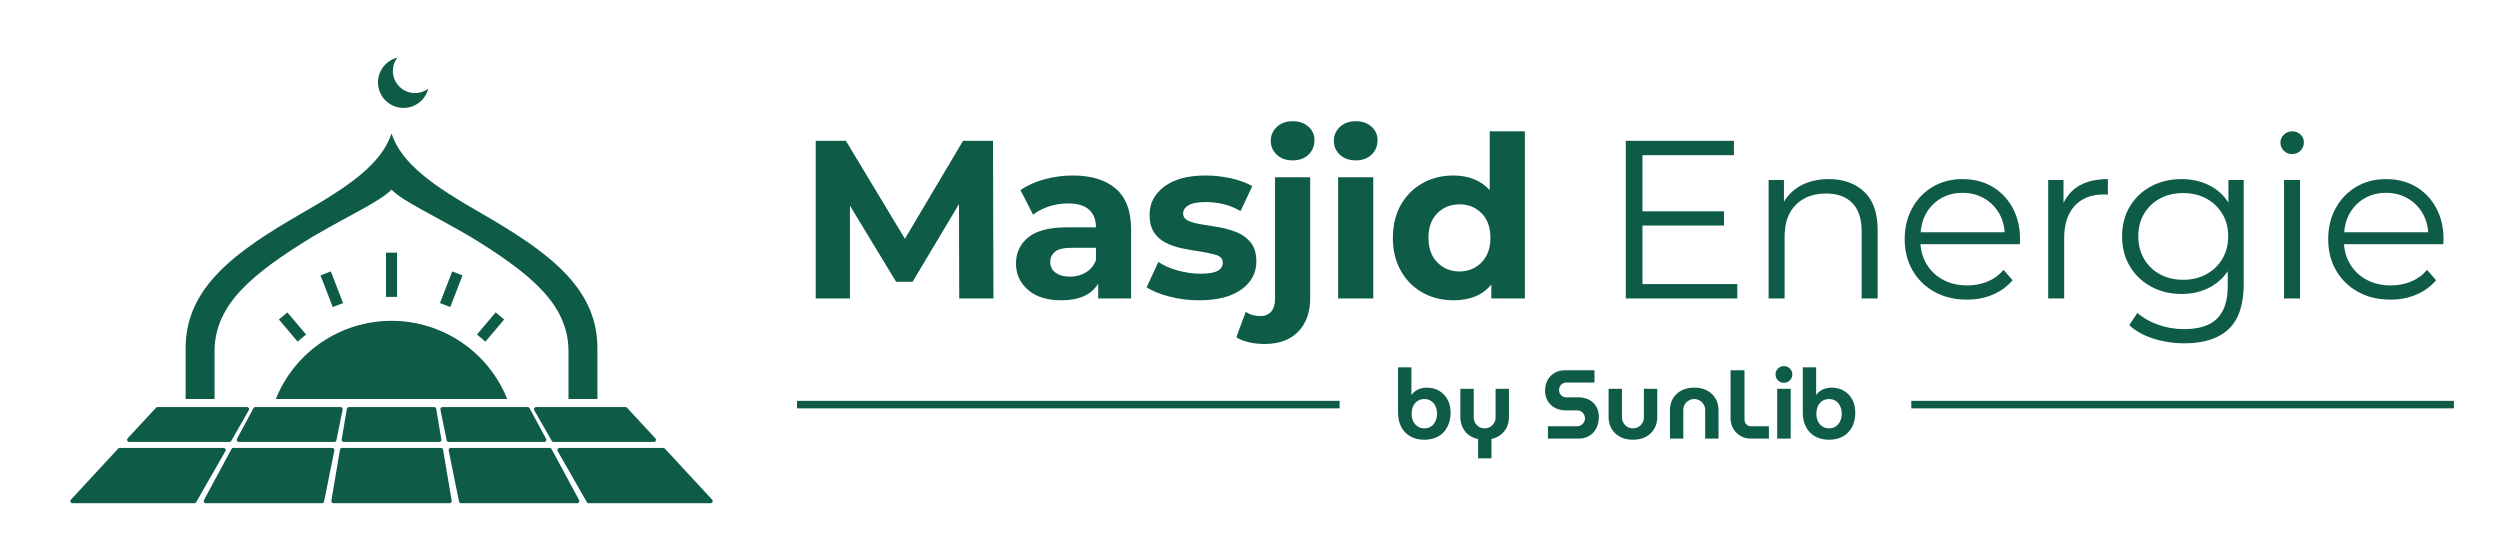
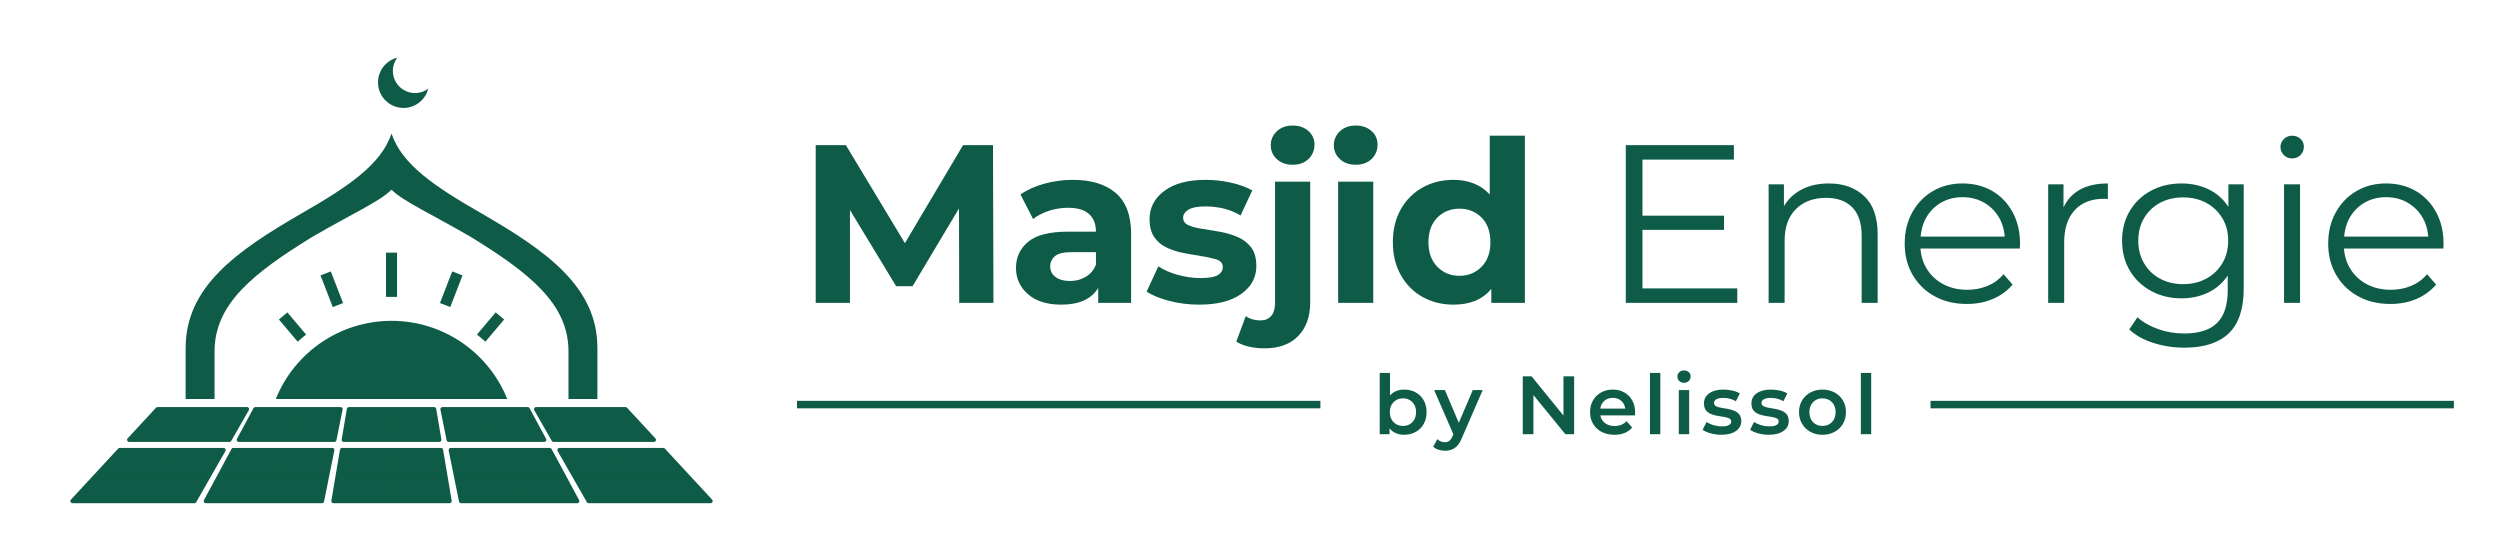
<svg xmlns="http://www.w3.org/2000/svg" viewBox="-6 -6 332.65 74.54" width="1331" height="298">
  <svg x="0" y="0" width="92" height="62.542" viewBox="0 0 406 276">
    <path d="M206.4 7.4A15 15 0 1 0 224.6 25.6A13 13 0 0 1 206.4 7.4Z" fill="#0e5c47" />
    <path d="M82 208L82 178C82 142 112 121 150 99C178 83 197 70 203 52C209 70 228 83 256 99C294 121 324 142 324 178L324 208L307 208L307 180C307 152 284 134 250 113C226 99 210 92 203 85C196 92 180 99 156 113C122 134 99 152 99 180L99 208Z" fill="#0e5c47" />
    <g stroke="#0e5c47" stroke-width="6.5">
      <line x1="203" y1="148" x2="203" y2="122" />
      <line x1="171.5" y1="152.8" x2="164.3" y2="134.2" />
      <line x1="234.5" y1="152.8" x2="241.7" y2="134.2" />
      <line x1="150.3" y1="172.2" x2="139.3" y2="159.2" />
      <line x1="255.7" y1="172.2" x2="266.7" y2="159.2" />
    </g>
    <path d="M135 208A73.3 73.3 0 0 1 271 208Z" fill="#0e5c47" />
    <g fill="#0e5c47" stroke="#0e5c47" stroke-width="2.5" stroke-linejoin="round">
      <polygon points="65.5,214 118.03,214 107.73,232 48.83,232" />
      <polygon points="122.98,214 173.03,214 169.39,232 113.28,232" />
      <polygon points="177.98,214 228.03,214 231.06,232 174.94,232" />
      <polygon points="232.97,214 283.02,214 292.73,232 236.61,232" />
      <polygon points="287.98,214 340.5,214 357.17,232 298.27,232" />
    </g>
    <g fill="#0e5c47" stroke="#0e5c47" stroke-width="2.5" stroke-linejoin="round">
      <polygon points="43.28,238 104.29,238 87.13,268 15.5,268" />
      <polygon points="110.04,238 168.18,238 162.13,268 93.88,268" />
      <polygon points="173.93,238 232.07,238 237.13,268 168.88,268" />
      <polygon points="237.82,238 295.96,238 312.13,268 243.88,268" />
      <polygon points="301.71,238 362.72,238 390.5,268 318.88,268" />
    </g>
    <g stroke="#0e5c47" stroke-opacity="0.35" stroke-width="1.6">
      <line x1="90.26" y1="216" x2="79.78" y2="230" />
      <line x1="147.26" y1="216" x2="142.07" y2="230" />
      <line x1="203" y1="216" x2="203" y2="230" />
      <line x1="258.74" y1="216" x2="263.93" y2="230" />
      <line x1="315.74" y1="216" x2="326.22" y2="230" />
      <line x1="72.29" y1="240" x2="52.81" y2="266" />
      <line x1="138.37" y1="240" x2="128.74" y2="266" />
      <line x1="203" y1="240" x2="203" y2="266" />
      <line x1="267.63" y1="240" x2="277.26" y2="266" />
      <line x1="333.71" y1="240" x2="353.19" y2="266" />
      <line x1="31.39" y1="253" x2="93.71" y2="253" />
      <line x1="103.96" y1="253" x2="163.15" y2="253" />
      <line x1="173.4" y1="253" x2="232.6" y2="253" />
      <line x1="242.85" y1="253" x2="302.04" y2="253" />
      <line x1="312.29" y1="253" x2="374.61" y2="253" />
    </g>
  </svg>
-   <path fill="#0e5c47" d="M107.05 33.75L102.49 33.75L102.49 12.75L106.51 12.75L114.37 25.80L122.11 12.75L126.10 12.75L126.16 33.75L121.60 33.75L121.57 21.18L115.39 31.53L113.20 31.53L107.05 21.39L107.05 33.75ZM144.49 33.75L140.11 33.75L140.11 31.77Q138.76 33.99 135.19 33.99L135.19 33.99Q132.34 33.99 130.75 32.59Q129.16 31.20 129.16 29.10L129.16 29.10Q129.16 26.97 130.78 25.62Q132.40 24.27 136.09 24.27L136.09 24.27L139.81 24.27L139.81 24.27Q139.81 22.77 138.90 21.93Q137.98 21.09 136.09 21.09L136.09 21.09Q134.80 21.09 133.56 21.49Q132.31 21.90 131.44 22.59L131.44 22.59L129.76 19.32Q131.08 18.39 132.94 17.88Q134.80 17.37 136.72 17.37L136.72 17.37Q140.41 17.37 142.45 19.12Q144.49 20.88 144.49 24.54L144.49 24.54L144.49 33.75ZM139.81 28.65L139.81 28.65L139.81 27.00L136.60 27.00Q134.95 27.00 134.34 27.54Q133.72 28.08 133.72 28.89L133.72 28.89Q133.72 29.79 134.43 30.31Q135.13 30.84 136.36 30.84L136.36 30.84Q137.53 30.84 138.46 30.28Q139.39 29.73 139.81 28.65ZM153.55 33.99L153.55 33.99Q151.48 33.99 149.58 33.49Q147.67 33.00 146.56 32.25L146.56 32.25L148.12 28.89Q149.20 29.61 150.73 30.03Q152.26 30.45 153.73 30.45L153.73 30.45Q155.35 30.45 156.03 30.06Q156.70 29.67 156.70 28.98L156.70 28.98Q156.70 28.20 155.74 27.93Q154.78 27.66 153.43 27.45L153.43 27.45Q152.35 27.30 151.22 27.06Q150.10 26.82 149.13 26.34Q148.15 25.86 147.55 24.96Q146.95 24.06 146.95 22.59L146.95 22.59Q146.95 20.31 148.92 18.84Q150.88 17.37 154.42 17.37L154.42 17.37Q156.07 17.37 157.77 17.74Q159.46 18.12 160.63 18.78L160.63 18.78L159.07 22.11Q157.87 21.42 156.70 21.16Q155.53 20.91 154.42 20.91L154.42 20.91Q152.83 20.91 152.13 21.34Q151.42 21.78 151.42 22.41L151.42 22.41Q151.42 23.10 152.13 23.41Q152.83 23.73 153.94 23.89Q155.05 24.06 156.30 24.28Q157.54 24.51 158.65 24.97Q159.76 25.44 160.47 26.35Q161.17 27.27 161.17 28.86L161.17 28.86Q161.17 31.11 159.18 32.55Q157.18 33.99 153.55 33.99ZM162.25 39.81L162.25 39.81Q161.17 39.81 160.18 39.58Q159.19 39.36 158.50 38.91L158.50 38.91L159.76 35.52Q160.57 36.09 161.74 36.09L161.74 36.09Q162.61 36.09 163.14 35.50Q163.66 34.92 163.66 33.75L163.66 33.75L163.66 17.61L168.34 17.61L168.34 33.72Q168.34 36.51 166.75 38.16Q165.16 39.81 162.25 39.81ZM166.00 15.36L166.00 15.36Q164.71 15.36 163.90 14.61Q163.09 13.86 163.09 12.75L163.09 12.75Q163.09 11.67 163.90 10.90Q164.71 10.14 166.00 10.14L166.00 10.14Q167.29 10.14 168.10 10.86Q168.91 11.58 168.91 12.66L168.91 12.66Q168.91 13.83 168.12 14.59Q167.32 15.36 166.00 15.36ZM176.74 33.75L172.06 33.75L172.06 17.61L176.74 17.61L176.74 33.75ZM174.40 15.36L174.40 15.36Q173.11 15.36 172.30 14.61Q171.49 13.86 171.49 12.75L171.49 12.75Q171.49 11.67 172.30 10.90Q173.11 10.14 174.40 10.14L174.40 10.14Q175.69 10.14 176.50 10.86Q177.31 11.58 177.31 12.66L177.31 12.66Q177.31 13.83 176.52 14.59Q175.72 15.36 174.40 15.36ZM187.42 33.99L187.42 33.99Q185.14 33.99 183.31 32.97Q181.48 31.95 180.42 30.07Q179.35 28.20 179.35 25.68L179.35 25.68Q179.35 23.13 180.42 21.27Q181.48 19.41 183.31 18.39Q185.14 17.37 187.42 17.37L187.42 17.37Q188.89 17.37 190.12 17.85Q191.35 18.33 192.25 19.32L192.25 19.32L192.25 11.49L196.93 11.49L196.93 33.75L192.46 33.75L192.46 31.89Q190.75 33.99 187.42 33.99ZM188.23 30.15L188.23 30.15Q189.97 30.15 191.16 28.95Q192.34 27.75 192.34 25.68L192.34 25.68Q192.34 23.58 191.16 22.39Q189.97 21.21 188.23 21.21L188.23 21.21Q186.46 21.21 185.28 22.39Q184.09 23.58 184.09 25.68L184.09 25.68Q184.09 27.75 185.28 28.95Q186.46 30.15 188.23 30.15Z" />
-   <path fill="#0e5c47" d="M225.22 33.75L210.37 33.75L210.37 12.75L224.77 12.75L224.77 14.67L212.59 14.67L212.59 22.14L223.45 22.14L223.45 24.03L212.59 24.03L212.59 31.83L225.22 31.83L225.22 33.75ZM231.52 33.75L229.39 33.75L229.39 17.97L231.43 17.97L231.43 20.88Q232.27 19.44 233.82 18.64Q235.36 17.85 237.43 17.85L237.43 17.85Q240.31 17.85 242.11 19.53Q243.91 21.21 243.91 24.60L243.91 24.60L243.91 33.75L241.78 33.75L241.78 24.81Q241.78 22.32 240.54 21.04Q239.29 19.77 237.04 19.77L237.04 19.77Q234.52 19.77 233.02 21.27Q231.52 22.77 231.52 25.47L231.52 25.47L231.52 33.75ZM255.79 33.90L255.79 33.90Q253.33 33.90 251.47 32.86Q249.61 31.83 248.56 30.01Q247.51 28.20 247.51 25.86L247.51 25.86Q247.51 23.52 248.52 21.70Q249.52 19.89 251.26 18.87Q253.00 17.85 255.22 17.85L255.22 17.85Q257.44 17.85 259.17 18.85Q260.89 19.86 261.88 21.67Q262.87 23.49 262.87 25.86L262.87 25.86Q262.87 26.01 262.86 26.17Q262.84 26.34 262.84 26.52L262.84 26.52L249.61 26.52Q249.73 28.14 250.56 29.38Q251.38 30.63 252.75 31.32Q254.11 32.01 255.85 32.01L255.85 32.01Q257.29 32.01 258.54 31.50Q259.78 30.99 260.68 29.94L260.68 29.94L261.88 31.32Q260.80 32.58 259.24 33.24Q257.68 33.90 255.79 33.90ZM249.64 24.93L249.64 24.93L260.83 24.93Q260.71 23.37 259.96 22.20Q259.21 21.03 257.98 20.35Q256.75 19.68 255.22 19.68L255.22 19.68Q253.69 19.68 252.48 20.34Q251.26 21.00 250.51 22.18Q249.76 23.37 249.64 24.93ZM268.75 33.75L266.62 33.75L266.62 17.97L268.66 17.97L268.66 21.03Q270.19 17.85 274.57 17.85L274.57 17.85L274.57 19.92Q274.42 19.92 274.30 19.90Q274.18 19.89 274.06 19.89L274.06 19.89Q271.57 19.89 270.16 21.40Q268.75 22.92 268.75 25.71L268.75 25.71L268.75 33.75ZM284.77 39.72L284.77 39.72Q282.61 39.72 280.63 39.09Q278.65 38.46 277.42 37.29L277.42 37.29L278.50 35.67Q279.61 36.66 281.25 37.24Q282.88 37.83 284.71 37.83L284.71 37.83Q287.71 37.83 289.12 36.42Q290.53 35.01 290.53 32.10L290.53 32.10L290.53 30.12Q289.54 31.59 287.94 32.37Q286.33 33.15 284.38 33.15L284.38 33.15Q282.13 33.15 280.33 32.17Q278.53 31.20 277.50 29.47Q276.46 27.75 276.46 25.47L276.46 25.47Q276.46 23.22 277.50 21.49Q278.53 19.77 280.33 18.81Q282.13 17.85 284.38 17.85L284.38 17.85Q286.36 17.85 288.00 18.64Q289.63 19.44 290.62 20.97L290.62 20.97L290.62 17.97L292.66 17.97L292.66 31.83Q292.66 35.91 290.67 37.81Q288.67 39.72 284.77 39.72ZM284.59 31.26L284.59 31.26Q286.33 31.26 287.68 30.52Q289.03 29.79 289.81 28.48Q290.59 27.18 290.59 25.47L290.59 25.47Q290.59 23.76 289.81 22.47Q289.03 21.18 287.68 20.44Q286.33 19.71 284.59 19.71L284.59 19.71Q282.85 19.71 281.50 20.44Q280.15 21.18 279.39 22.47Q278.62 23.76 278.62 25.47L278.62 25.47Q278.62 27.18 279.39 28.48Q280.15 29.79 281.50 30.52Q282.85 31.26 284.59 31.26ZM300.16 33.75L298.03 33.75L298.03 17.97L300.16 17.97L300.16 33.75ZM299.11 14.52L299.11 14.52Q298.45 14.52 298.00 14.07Q297.55 13.62 297.55 12.99L297.55 12.99Q297.55 12.39 298.00 11.94Q298.45 11.49 299.11 11.49L299.11 11.49Q299.77 11.49 300.22 11.91Q300.67 12.33 300.67 12.96L300.67 12.96Q300.67 13.62 300.22 14.07Q299.77 14.52 299.11 14.52ZM312.19 33.90L312.19 33.90Q309.73 33.90 307.87 32.86Q306.01 31.83 304.96 30.01Q303.91 28.20 303.91 25.86L303.91 25.86Q303.91 23.52 304.92 21.70Q305.92 19.89 307.66 18.87Q309.40 17.85 311.62 17.85L311.62 17.85Q313.84 17.85 315.57 18.85Q317.29 19.86 318.28 21.67Q319.27 23.49 319.27 25.86L319.27 25.86Q319.27 26.01 319.26 26.17Q319.24 26.34 319.24 26.52L319.24 26.52L306.01 26.52Q306.13 28.14 306.96 29.38Q307.78 30.63 309.15 31.32Q310.51 32.01 312.25 32.01L312.25 32.01Q313.69 32.01 314.94 31.50Q316.18 30.99 317.08 29.94L317.08 29.94L318.28 31.32Q317.20 32.58 315.64 33.24Q314.08 33.90 312.19 33.90ZM306.04 24.93L306.04 24.93L317.23 24.93Q317.11 23.37 316.36 22.20Q315.61 21.03 314.38 20.35Q313.15 19.68 311.62 19.68L311.62 19.68Q310.09 19.68 308.88 20.34Q307.66 21.00 306.91 22.18Q306.16 23.37 306.04 24.93Z" />
-   <path fill="#0e5c47" d="M183.54 52.56L183.54 52.56Q182.47 52.56 181.69 52.12Q180.90 51.68 180.47 50.86Q180.04 50.05 180.04 48.96L180.04 48.96L180.04 42.92L181.82 42.92L181.82 46.59L181.84 46.59Q182.04 46.30 182.35 46.07Q182.65 45.85 183.04 45.74Q183.42 45.62 183.84 45.62L183.84 45.62Q184.81 45.62 185.53 46.05Q186.24 46.48 186.64 47.22Q187.04 47.97 187.04 48.96L187.04 48.96Q187.04 49.74 186.80 50.40Q186.57 51.05 186.13 51.54Q185.68 52.03 185.03 52.29Q184.38 52.56 183.54 52.56ZM183.54 51.04L183.54 51.04Q184.07 51.04 184.45 50.78Q184.83 50.52 185.03 50.08Q185.23 49.64 185.23 49.09L185.23 49.09Q185.23 48.54 185.03 48.10Q184.83 47.66 184.45 47.40Q184.07 47.14 183.54 47.14L183.54 47.14Q183.02 47.14 182.64 47.40Q182.25 47.66 182.05 48.10Q181.85 48.54 181.85 49.09L181.85 49.09Q181.85 49.64 182.05 50.08Q182.25 50.52 182.64 50.78Q183.02 51.04 183.54 51.04ZM192.48 55.04L190.70 55.04L190.70 52.47Q189.95 52.31 189.42 51.90Q188.89 51.48 188.62 50.88Q188.34 50.27 188.34 49.58L188.34 49.58L188.34 45.78L190.12 45.78L190.12 49.58Q190.12 49.99 190.31 50.32Q190.51 50.65 190.84 50.85Q191.17 51.04 191.57 51.04L191.57 51.04Q191.98 51.04 192.31 50.85Q192.64 50.65 192.83 50.32Q193.03 49.99 193.03 49.58L193.03 49.58L193.03 45.78L194.81 45.78L194.81 49.58Q194.81 50.27 194.54 50.86Q194.26 51.46 193.74 51.88Q193.22 52.30 192.48 52.46L192.48 52.46L192.48 55.04ZM204.13 52.41L200.00 52.41L200.00 50.77L203.90 50.77Q204.18 50.77 204.42 50.62Q204.65 50.48 204.79 50.24Q204.94 50.00 204.94 49.71L204.94 49.71Q204.94 49.42 204.79 49.17Q204.65 48.93 204.42 48.79Q204.18 48.65 203.90 48.65L203.90 48.65L202.38 48.65Q201.61 48.65 200.98 48.34Q200.36 48.02 199.99 47.43Q199.62 46.84 199.62 46.01L199.62 46.01Q199.62 45.19 199.97 44.59Q200.32 43.98 200.92 43.64Q201.52 43.31 202.25 43.31L202.25 43.31L206.20 43.31L206.20 44.94L202.43 44.94Q202.17 44.94 201.95 45.08Q201.73 45.22 201.60 45.44Q201.48 45.66 201.48 45.93L201.48 45.93Q201.48 46.20 201.60 46.43Q201.73 46.65 201.95 46.78Q202.17 46.91 202.43 46.91L202.43 46.91L204.00 46.91Q204.85 46.91 205.47 47.23Q206.09 47.56 206.44 48.14Q206.78 48.73 206.78 49.51L206.78 49.51Q206.78 50.43 206.42 51.08Q206.07 51.73 205.46 52.07Q204.86 52.41 204.13 52.41L204.13 52.41ZM211.32 52.56L211.32 52.56Q210.31 52.56 209.58 52.16Q208.85 51.76 208.47 51.08Q208.08 50.40 208.08 49.58L208.08 49.58L208.08 45.78L209.86 45.78L209.86 49.58Q209.86 49.99 210.06 50.32Q210.25 50.65 210.58 50.85Q210.92 51.04 211.32 51.04L211.32 51.04Q211.72 51.04 212.05 50.85Q212.39 50.65 212.58 50.32Q212.78 49.99 212.78 49.58L212.78 49.58L212.78 45.78L214.56 45.78L214.56 49.58Q214.56 50.40 214.17 51.08Q213.79 51.76 213.07 52.16Q212.35 52.56 211.32 52.56ZM218.03 52.41L216.25 52.41L216.25 48.60Q216.25 47.78 216.63 47.10Q217.01 46.43 217.74 46.02Q218.47 45.62 219.48 45.62L219.48 45.62Q220.51 45.62 221.23 46.02Q221.95 46.43 222.34 47.10Q222.72 47.78 222.72 48.60L222.72 48.60L222.72 52.41L220.94 52.41L220.94 48.60Q220.94 48.19 220.74 47.86Q220.55 47.53 220.22 47.34Q219.89 47.14 219.48 47.14L219.48 47.14Q219.08 47.14 218.75 47.34Q218.42 47.53 218.22 47.86Q218.03 48.19 218.03 48.60L218.03 48.60L218.03 52.41ZM229.43 52.41L227.02 52.41Q226.22 52.41 225.61 52.03Q225.00 51.66 224.66 51.05Q224.32 50.43 224.32 49.69L224.32 49.69L224.32 43.31L226.18 43.31L226.18 49.91Q226.18 50.26 226.43 50.51Q226.67 50.77 227.02 50.77L227.02 50.77L229.43 50.77L229.43 52.41ZM232.33 52.41L230.53 52.41L230.53 45.78L232.33 45.78L232.33 52.41ZM231.43 44.98L231.43 44.98Q230.98 44.98 230.64 44.65Q230.31 44.32 230.31 43.86L230.31 43.86Q230.31 43.41 230.64 43.08Q230.98 42.75 231.43 42.75L231.43 42.75Q231.89 42.75 232.22 43.08Q232.55 43.41 232.55 43.86L232.55 43.86Q232.55 44.32 232.22 44.65Q231.89 44.98 231.43 44.98ZM237.44 52.56L237.44 52.56Q236.37 52.56 235.58 52.12Q234.80 51.68 234.37 50.86Q233.94 50.05 233.94 48.96L233.94 48.96L233.94 42.92L235.72 42.92L235.72 46.59L235.73 46.59Q235.94 46.30 236.25 46.07Q236.55 45.85 236.94 45.74Q237.32 45.62 237.74 45.62L237.74 45.62Q238.71 45.62 239.43 46.05Q240.14 46.48 240.54 47.22Q240.93 47.97 240.93 48.96L240.93 48.96Q240.93 49.74 240.70 50.40Q240.47 51.05 240.02 51.54Q239.58 52.03 238.93 52.29Q238.28 52.56 237.44 52.56ZM237.44 51.04L237.44 51.04Q237.97 51.04 238.35 50.78Q238.72 50.52 238.92 50.08Q239.13 49.64 239.13 49.09L239.13 49.09Q239.13 48.54 238.92 48.10Q238.72 47.66 238.35 47.40Q237.97 47.14 237.44 47.14L237.44 47.14Q236.92 47.14 236.53 47.40Q236.15 47.66 235.95 48.10Q235.75 48.54 235.75 49.09L235.75 49.09Q235.75 49.64 235.95 50.08Q236.15 50.52 236.53 50.78Q236.92 51.04 237.44 51.04Z" />
-   <rect x="100.00" y="47.38" width="72.26" height="1" fill="#0e5c47" />
-   <rect x="248.39" y="47.38" width="72.26" height="1" fill="#0e5c47" />
+   <path fill="#0e5c47" d="M107.05 34.33L102.49 34.33L102.49 13.33L106.51 13.33L114.37 26.38L122.11 13.33L126.10 13.33L126.16 34.33L121.60 34.33L121.57 21.76L115.39 32.11L113.20 32.11L107.05 21.97L107.05 34.33ZM144.49 34.33L140.11 34.33L140.11 32.35Q138.76 34.57 135.19 34.57L135.19 34.57Q132.34 34.57 130.75 33.17Q129.16 31.78 129.16 29.68L129.16 29.68Q129.16 27.55 130.78 26.20Q132.40 24.85 136.09 24.85L136.09 24.85L139.81 24.85L139.81 24.85Q139.81 23.35 138.90 22.51Q137.98 21.67 136.09 21.67L136.09 21.67Q134.80 21.67 133.56 22.07Q132.31 22.48 131.44 23.17L131.44 23.17L129.76 19.90Q131.08 18.97 132.94 18.46Q134.80 17.95 136.72 17.95L136.72 17.95Q140.41 17.95 142.45 19.70Q144.49 21.46 144.49 25.12L144.49 25.12L144.49 34.33ZM139.81 29.23L139.81 29.23L139.81 27.58L136.60 27.58Q134.95 27.58 134.34 28.12Q133.72 28.66 133.72 29.47L133.72 29.47Q133.72 30.37 134.43 30.89Q135.13 31.42 136.36 31.42L136.36 31.42Q137.53 31.42 138.46 30.86Q139.39 30.31 139.81 29.23ZM153.55 34.57L153.55 34.57Q151.48 34.57 149.58 34.07Q147.67 33.58 146.56 32.83L146.56 32.83L148.12 29.47Q149.20 30.19 150.73 30.61Q152.26 31.03 153.73 31.03L153.73 31.03Q155.35 31.03 156.03 30.64Q156.70 30.25 156.70 29.56L156.70 29.56Q156.70 28.78 155.74 28.51Q154.78 28.24 153.43 28.03L153.43 28.03Q152.35 27.88 151.22 27.64Q150.10 27.40 149.13 26.92Q148.15 26.44 147.55 25.54Q146.95 24.64 146.95 23.17L146.95 23.17Q146.95 20.89 148.92 19.42Q150.88 17.95 154.42 17.95L154.42 17.95Q156.07 17.95 157.77 18.32Q159.46 18.70 160.63 19.36L160.63 19.36L159.07 22.69Q157.87 22.00 156.70 21.74Q155.53 21.49 154.42 21.49L154.42 21.49Q152.83 21.49 152.13 21.92Q151.42 22.36 151.42 22.99L151.42 22.99Q151.42 23.68 152.13 23.99Q152.83 24.31 153.94 24.47Q155.05 24.64 156.30 24.86Q157.54 25.09 158.65 25.55Q159.76 26.02 160.47 26.93Q161.17 27.85 161.17 29.44L161.17 29.44Q161.17 31.69 159.18 33.13Q157.18 34.57 153.55 34.57ZM162.25 40.39L162.25 40.39Q161.17 40.39 160.18 40.16Q159.19 39.94 158.50 39.49L158.50 39.49L159.76 36.10Q160.57 36.67 161.74 36.67L161.74 36.67Q162.61 36.67 163.14 36.08Q163.66 35.50 163.66 34.33L163.66 34.33L163.66 18.19L168.34 18.19L168.34 34.30Q168.34 37.09 166.75 38.74Q165.16 40.39 162.25 40.39ZM166.00 15.94L166.00 15.94Q164.71 15.94 163.90 15.19Q163.09 14.44 163.09 13.33L163.09 13.33Q163.09 12.25 163.90 11.48Q164.71 10.72 166.00 10.72L166.00 10.72Q167.29 10.72 168.10 11.44Q168.91 12.16 168.91 13.24L168.91 13.24Q168.91 14.41 168.12 15.17Q167.32 15.94 166.00 15.94ZM176.74 34.33L172.06 34.33L172.06 18.19L176.74 18.19L176.74 34.33ZM174.40 15.94L174.40 15.94Q173.11 15.94 172.30 15.19Q171.49 14.44 171.49 13.33L171.49 13.33Q171.49 12.25 172.30 11.48Q173.11 10.72 174.40 10.72L174.40 10.72Q175.69 10.72 176.50 11.44Q177.31 12.16 177.31 13.24L177.31 13.24Q177.31 14.41 176.52 15.17Q175.72 15.94 174.40 15.94ZM187.42 34.57L187.42 34.57Q185.14 34.57 183.31 33.55Q181.48 32.53 180.42 30.65Q179.35 28.78 179.35 26.26L179.35 26.26Q179.35 23.71 180.42 21.85Q181.48 19.99 183.31 18.97Q185.14 17.95 187.42 17.95L187.42 17.95Q188.89 17.95 190.12 18.43Q191.35 18.91 192.25 19.90L192.25 19.90L192.25 12.07L196.93 12.07L196.93 34.33L192.46 34.33L192.46 32.47Q190.75 34.57 187.42 34.57ZM188.23 30.73L188.23 30.73Q189.97 30.73 191.16 29.53Q192.34 28.33 192.34 26.26L192.34 26.26Q192.34 24.16 191.16 22.97Q189.97 21.79 188.23 21.79L188.23 21.79Q186.46 21.79 185.28 22.97Q184.09 24.16 184.09 26.26L184.09 26.26Q184.09 28.33 185.28 29.53Q186.46 30.73 188.23 30.73Z" />
+   <path fill="#0e5c47" d="M225.22 34.33L210.37 34.33L210.37 13.33L224.77 13.33L224.77 15.25L212.59 15.25L212.59 22.72L223.45 22.72L223.45 24.61L212.59 24.61L212.59 32.41L225.22 32.41L225.22 34.33ZM231.52 34.33L229.39 34.33L229.39 18.55L231.43 18.55L231.43 21.46Q232.27 20.02 233.82 19.22Q235.36 18.43 237.43 18.43L237.43 18.43Q240.31 18.43 242.11 20.11Q243.91 21.79 243.91 25.18L243.91 25.18L243.91 34.33L241.78 34.33L241.78 25.39Q241.78 22.90 240.54 21.62Q239.29 20.35 237.04 20.35L237.04 20.35Q234.52 20.35 233.02 21.85Q231.52 23.35 231.52 26.05L231.52 26.05L231.52 34.33ZM255.79 34.48L255.79 34.48Q253.33 34.48 251.47 33.44Q249.61 32.41 248.56 30.59Q247.51 28.78 247.51 26.44L247.51 26.44Q247.51 24.10 248.52 22.28Q249.52 20.47 251.26 19.45Q253.00 18.43 255.22 18.43L255.22 18.43Q257.44 18.43 259.17 19.43Q260.89 20.44 261.88 22.25Q262.87 24.07 262.87 26.44L262.87 26.44Q262.87 26.59 262.86 26.75Q262.84 26.92 262.84 27.10L262.84 27.10L249.61 27.10Q249.73 28.72 250.56 29.96Q251.38 31.21 252.75 31.90Q254.11 32.59 255.85 32.59L255.85 32.59Q257.29 32.59 258.54 32.08Q259.78 31.57 260.68 30.52L260.68 30.52L261.88 31.90Q260.80 33.16 259.24 33.82Q257.68 34.48 255.79 34.48ZM249.64 25.51L249.64 25.51L260.83 25.51Q260.71 23.95 259.96 22.78Q259.21 21.61 257.98 20.93Q256.75 20.26 255.22 20.26L255.22 20.26Q253.69 20.26 252.48 20.92Q251.26 21.58 250.51 22.76Q249.76 23.95 249.64 25.51ZM268.75 34.33L266.62 34.33L266.62 18.55L268.66 18.55L268.66 21.61Q270.19 18.43 274.57 18.43L274.57 18.43L274.57 20.50Q274.42 20.50 274.30 20.48Q274.18 20.47 274.06 20.47L274.06 20.47Q271.57 20.47 270.16 21.98Q268.75 23.50 268.75 26.29L268.75 26.29L268.75 34.33ZM284.77 40.30L284.77 40.30Q282.61 40.30 280.63 39.67Q278.65 39.04 277.42 37.87L277.42 37.87L278.50 36.25Q279.61 37.24 281.25 37.82Q282.88 38.41 284.71 38.41L284.71 38.41Q287.71 38.41 289.12 37.00Q290.53 35.59 290.53 32.68L290.53 32.68L290.53 30.70Q289.54 32.17 287.94 32.95Q286.33 33.73 284.38 33.73L284.38 33.73Q282.13 33.73 280.33 32.75Q278.53 31.78 277.50 30.05Q276.46 28.33 276.46 26.05L276.46 26.05Q276.46 23.80 277.50 22.07Q278.53 20.35 280.33 19.39Q282.13 18.43 284.38 18.43L284.38 18.43Q286.36 18.43 288.00 19.22Q289.63 20.02 290.62 21.55L290.62 21.55L290.62 18.55L292.66 18.55L292.66 32.41Q292.66 36.49 290.67 38.39Q288.67 40.30 284.77 40.30ZM284.59 31.84L284.59 31.84Q286.33 31.84 287.68 31.10Q289.03 30.37 289.81 29.06Q290.59 27.76 290.59 26.05L290.59 26.05Q290.59 24.34 289.81 23.05Q289.03 21.76 287.68 21.02Q286.33 20.29 284.59 20.29L284.59 20.29Q282.85 20.29 281.50 21.02Q280.15 21.76 279.39 23.05Q278.62 24.34 278.62 26.05L278.62 26.05Q278.62 27.76 279.39 29.06Q280.15 30.37 281.50 31.10Q282.85 31.84 284.59 31.84ZM300.16 34.33L298.03 34.33L298.03 18.55L300.16 18.55L300.16 34.33ZM299.11 15.10L299.11 15.10Q298.45 15.10 298.00 14.65Q297.55 14.20 297.55 13.57L297.55 13.57Q297.55 12.97 298.00 12.52Q298.45 12.07 299.11 12.07L299.11 12.07Q299.77 12.07 300.22 12.49Q300.67 12.91 300.67 13.54L300.67 13.54Q300.67 14.20 300.22 14.65Q299.77 15.10 299.11 15.10ZM312.19 34.48L312.19 34.48Q309.73 34.48 307.87 33.44Q306.01 32.41 304.96 30.59Q303.91 28.78 303.91 26.44L303.91 26.44Q303.91 24.10 304.92 22.28Q305.92 20.47 307.66 19.45Q309.40 18.43 311.62 18.43L311.62 18.43Q313.84 18.43 315.57 19.43Q317.29 20.44 318.28 22.25Q319.27 24.07 319.27 26.44L319.27 26.44Q319.27 26.59 319.26 26.75Q319.24 26.92 319.24 27.10L319.24 27.10L306.01 27.10Q306.13 28.72 306.96 29.96Q307.78 31.21 309.15 31.90Q310.51 32.59 312.25 32.59L312.25 32.59Q313.69 32.59 314.94 32.08Q316.18 31.57 317.08 30.52L317.08 30.52L318.28 31.90Q317.20 33.16 315.64 33.82Q314.08 34.48 312.19 34.48ZM306.04 25.51L306.04 25.51L317.23 25.51Q317.11 23.95 316.36 22.78Q315.61 21.61 314.38 20.93Q313.15 20.26 311.62 20.26L311.62 20.26Q310.09 20.26 308.88 20.92Q307.66 21.58 306.91 22.76Q306.16 23.95 306.04 25.51Z" />
+   <path fill="#0e5c47" d="M180.86 51.90L180.86 51.90Q180.26 51.90 179.76 51.69Q179.26 51.48 178.91 51.05L178.91 51.05L178.91 51.82L177.60 51.82L177.60 43.66L178.97 43.66L178.97 46.66Q179.33 46.27 179.81 46.07Q180.30 45.88 180.86 45.88L180.86 45.88Q181.71 45.88 182.39 46.25Q183.06 46.62 183.45 47.30Q183.84 47.97 183.84 48.88L183.84 48.88Q183.84 49.80 183.45 50.47Q183.06 51.15 182.39 51.52Q181.71 51.90 180.86 51.90ZM180.70 50.72L180.70 50.72Q181.20 50.72 181.59 50.50Q181.98 50.27 182.21 49.86Q182.44 49.45 182.44 48.88L182.44 48.88Q182.44 48.32 182.21 47.91Q181.98 47.50 181.59 47.27Q181.20 47.05 180.70 47.05L180.70 47.05Q180.21 47.05 179.81 47.27Q179.42 47.50 179.18 47.91Q178.95 48.32 178.95 48.88L178.95 48.88Q178.95 49.45 179.18 49.86Q179.42 50.27 179.81 50.50Q180.21 50.72 180.70 50.72ZM186.29 54.03L186.29 54.03Q185.86 54.03 185.43 53.89Q185.00 53.75 184.72 53.49L184.72 53.49L185.27 52.48Q185.70 52.89 186.28 52.89L186.28 52.89Q186.64 52.89 186.88 52.70Q187.12 52.51 187.31 52.07L187.31 52.07L187.41 51.83L184.85 45.95L186.28 45.95L188.13 50.30L189.99 45.95L191.31 45.95L188.56 52.29Q188.15 53.30 187.59 53.66Q187.03 54.03 186.29 54.03ZM198.07 51.82L196.65 51.82L196.65 44.12L197.83 44.12L202.07 49.34L202.07 44.12L203.49 44.12L203.49 51.82L202.32 51.82L198.07 46.61L198.07 51.82ZM208.85 51.90L208.85 51.90Q207.87 51.90 207.14 51.51Q206.41 51.12 206.01 50.44Q205.61 49.76 205.61 48.88L205.61 48.88Q205.61 48.00 206.00 47.33Q206.39 46.65 207.07 46.27Q207.76 45.88 208.64 45.88L208.64 45.88Q209.50 45.88 210.17 46.26Q210.84 46.63 211.23 47.32Q211.61 48.00 211.61 48.92L211.61 48.92Q211.61 49.01 211.61 49.12Q211.60 49.23 211.59 49.32L211.59 49.32L206.98 49.32Q207.10 49.96 207.61 50.35Q208.11 50.73 208.88 50.73L208.88 50.73Q209.86 50.73 210.48 50.09L210.48 50.09L211.22 50.94Q210.40 51.90 208.85 51.90ZM206.97 48.41L206.97 48.41L210.30 48.41Q210.21 47.77 209.76 47.38Q209.31 46.98 208.64 46.98L208.64 46.98Q207.97 46.98 207.52 47.37Q207.07 47.76 206.97 48.41ZM214.97 51.82L213.59 51.82L213.59 43.66L214.97 43.66L214.97 51.82ZM218.81 51.82L217.43 51.82L217.43 45.95L218.81 45.95L218.81 51.82ZM218.12 44.98L218.12 44.98Q217.74 44.98 217.49 44.74Q217.24 44.50 217.24 44.15L217.24 44.15Q217.24 43.81 217.49 43.57Q217.74 43.33 218.12 43.33L218.12 43.33Q218.51 43.33 218.76 43.56Q219.00 43.78 219.00 44.12L219.00 44.12Q219.00 44.48 218.76 44.73Q218.51 44.98 218.12 44.98ZM223.09 51.90L223.09 51.90Q222.35 51.90 221.67 51.71Q221.00 51.52 220.60 51.24L220.60 51.24L221.13 50.19Q221.51 50.46 222.07 50.62Q222.62 50.78 223.17 50.78L223.17 50.78Q223.83 50.78 224.12 50.60Q224.41 50.42 224.41 50.13L224.41 50.13Q224.41 49.84 224.14 49.72Q223.88 49.59 223.46 49.52Q223.05 49.46 222.59 49.38Q222.13 49.30 221.72 49.14Q221.30 48.97 221.04 48.64Q220.78 48.30 220.78 47.72L220.78 47.72Q220.78 46.88 221.47 46.38Q222.17 45.88 223.36 45.88L223.36 45.88Q223.94 45.88 224.55 46.01Q225.16 46.15 225.56 46.39L225.56 46.39L225.03 47.43Q224.61 47.19 224.19 47.09Q223.77 46.99 223.35 46.99L223.35 46.99Q222.72 46.99 222.42 47.18Q222.12 47.37 222.12 47.65L222.12 47.65Q222.12 47.95 222.38 48.09Q222.64 48.24 223.06 48.30Q223.47 48.37 223.93 48.45Q224.39 48.53 224.81 48.70Q225.22 48.86 225.48 49.19Q225.75 49.51 225.75 50.08L225.75 50.08Q225.75 50.91 225.03 51.40Q224.32 51.90 223.09 51.90ZM229.41 51.90L229.41 51.90Q228.67 51.90 228.00 51.71Q227.32 51.52 226.92 51.24L226.92 51.24L227.45 50.19Q227.84 50.46 228.39 50.62Q228.95 50.78 229.50 50.78L229.50 50.78Q230.16 50.78 230.44 50.60Q230.73 50.42 230.73 50.13L230.73 50.13Q230.73 49.84 230.47 49.72Q230.20 49.59 229.79 49.52Q229.38 49.46 228.91 49.38Q228.45 49.30 228.04 49.14Q227.63 48.97 227.36 48.64Q227.10 48.30 227.10 47.72L227.10 47.72Q227.10 46.88 227.80 46.38Q228.50 45.88 229.68 45.88L229.68 45.88Q230.27 45.88 230.88 46.01Q231.49 46.15 231.88 46.39L231.88 46.39L231.36 47.43Q230.94 47.19 230.52 47.09Q230.09 46.99 229.67 46.99L229.67 46.99Q229.05 46.99 228.74 47.18Q228.44 47.37 228.44 47.65L228.44 47.65Q228.44 47.95 228.71 48.09Q228.97 48.24 229.38 48.30Q229.79 48.37 230.26 48.45Q230.72 48.53 231.13 48.70Q231.54 48.86 231.81 49.19Q232.07 49.51 232.07 50.08L232.07 50.08Q232.07 50.91 231.36 51.40Q230.64 51.90 229.41 51.90ZM236.56 51.90L236.56 51.90Q235.66 51.90 234.95 51.51Q234.25 51.12 233.84 50.44Q233.44 49.76 233.44 48.88L233.44 48.88Q233.44 48.00 233.84 47.33Q234.25 46.65 234.95 46.27Q235.66 45.88 236.56 45.88L236.56 45.88Q237.47 45.88 238.18 46.27Q238.89 46.65 239.29 47.33Q239.69 48.00 239.69 48.88L239.69 48.88Q239.69 49.76 239.29 50.44Q238.89 51.12 238.18 51.51Q237.47 51.90 236.56 51.90ZM236.56 50.72L236.56 50.72Q237.32 50.72 237.81 50.23Q238.31 49.73 238.31 48.88L238.31 48.88Q238.31 48.04 237.81 47.54Q237.32 47.05 236.56 47.05L236.56 47.05Q236.06 47.05 235.67 47.27Q235.28 47.50 235.05 47.91Q234.82 48.32 234.82 48.88L234.82 48.88Q234.82 49.45 235.05 49.86Q235.28 50.27 235.67 50.50Q236.06 50.72 236.56 50.72ZM243.05 51.82L241.67 51.82L241.67 43.66L243.05 43.66L243.05 51.82Z" />
+   <rect x="100.00" y="47.38" width="69.70" height="1" fill="#0e5c47" />
+   <rect x="250.95" y="47.38" width="69.70" height="1" fill="#0e5c47" />
</svg>
